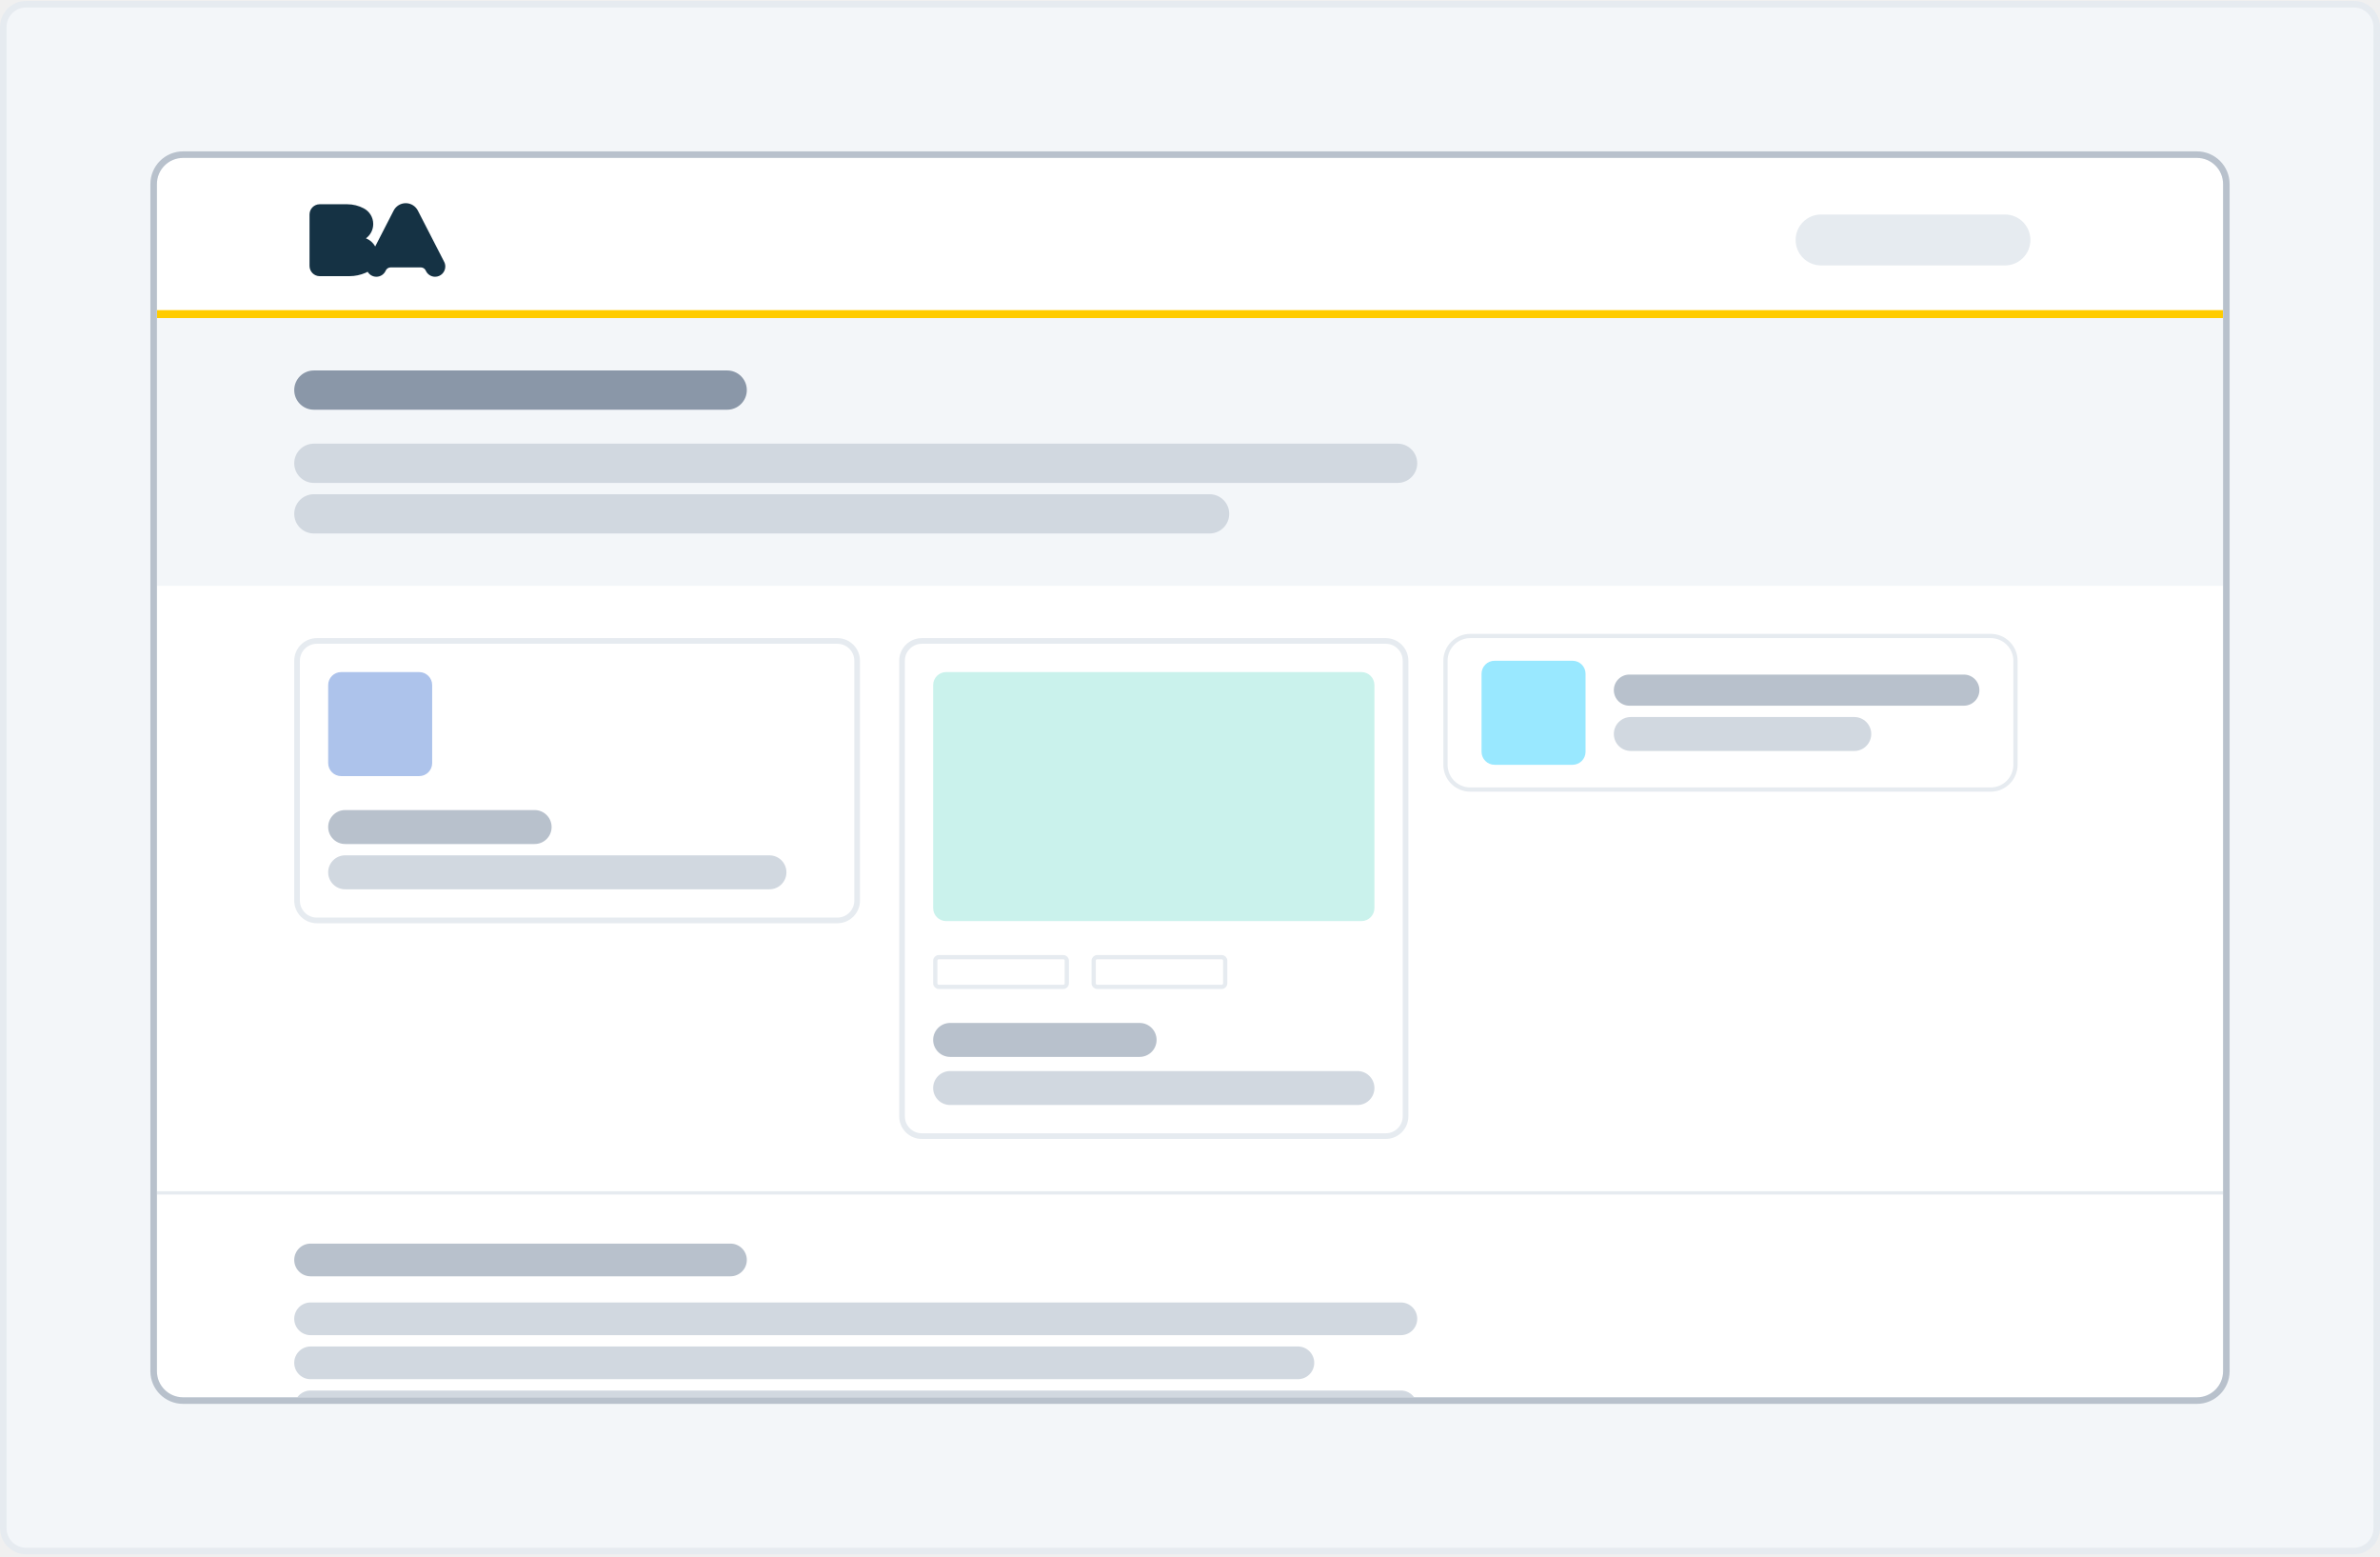
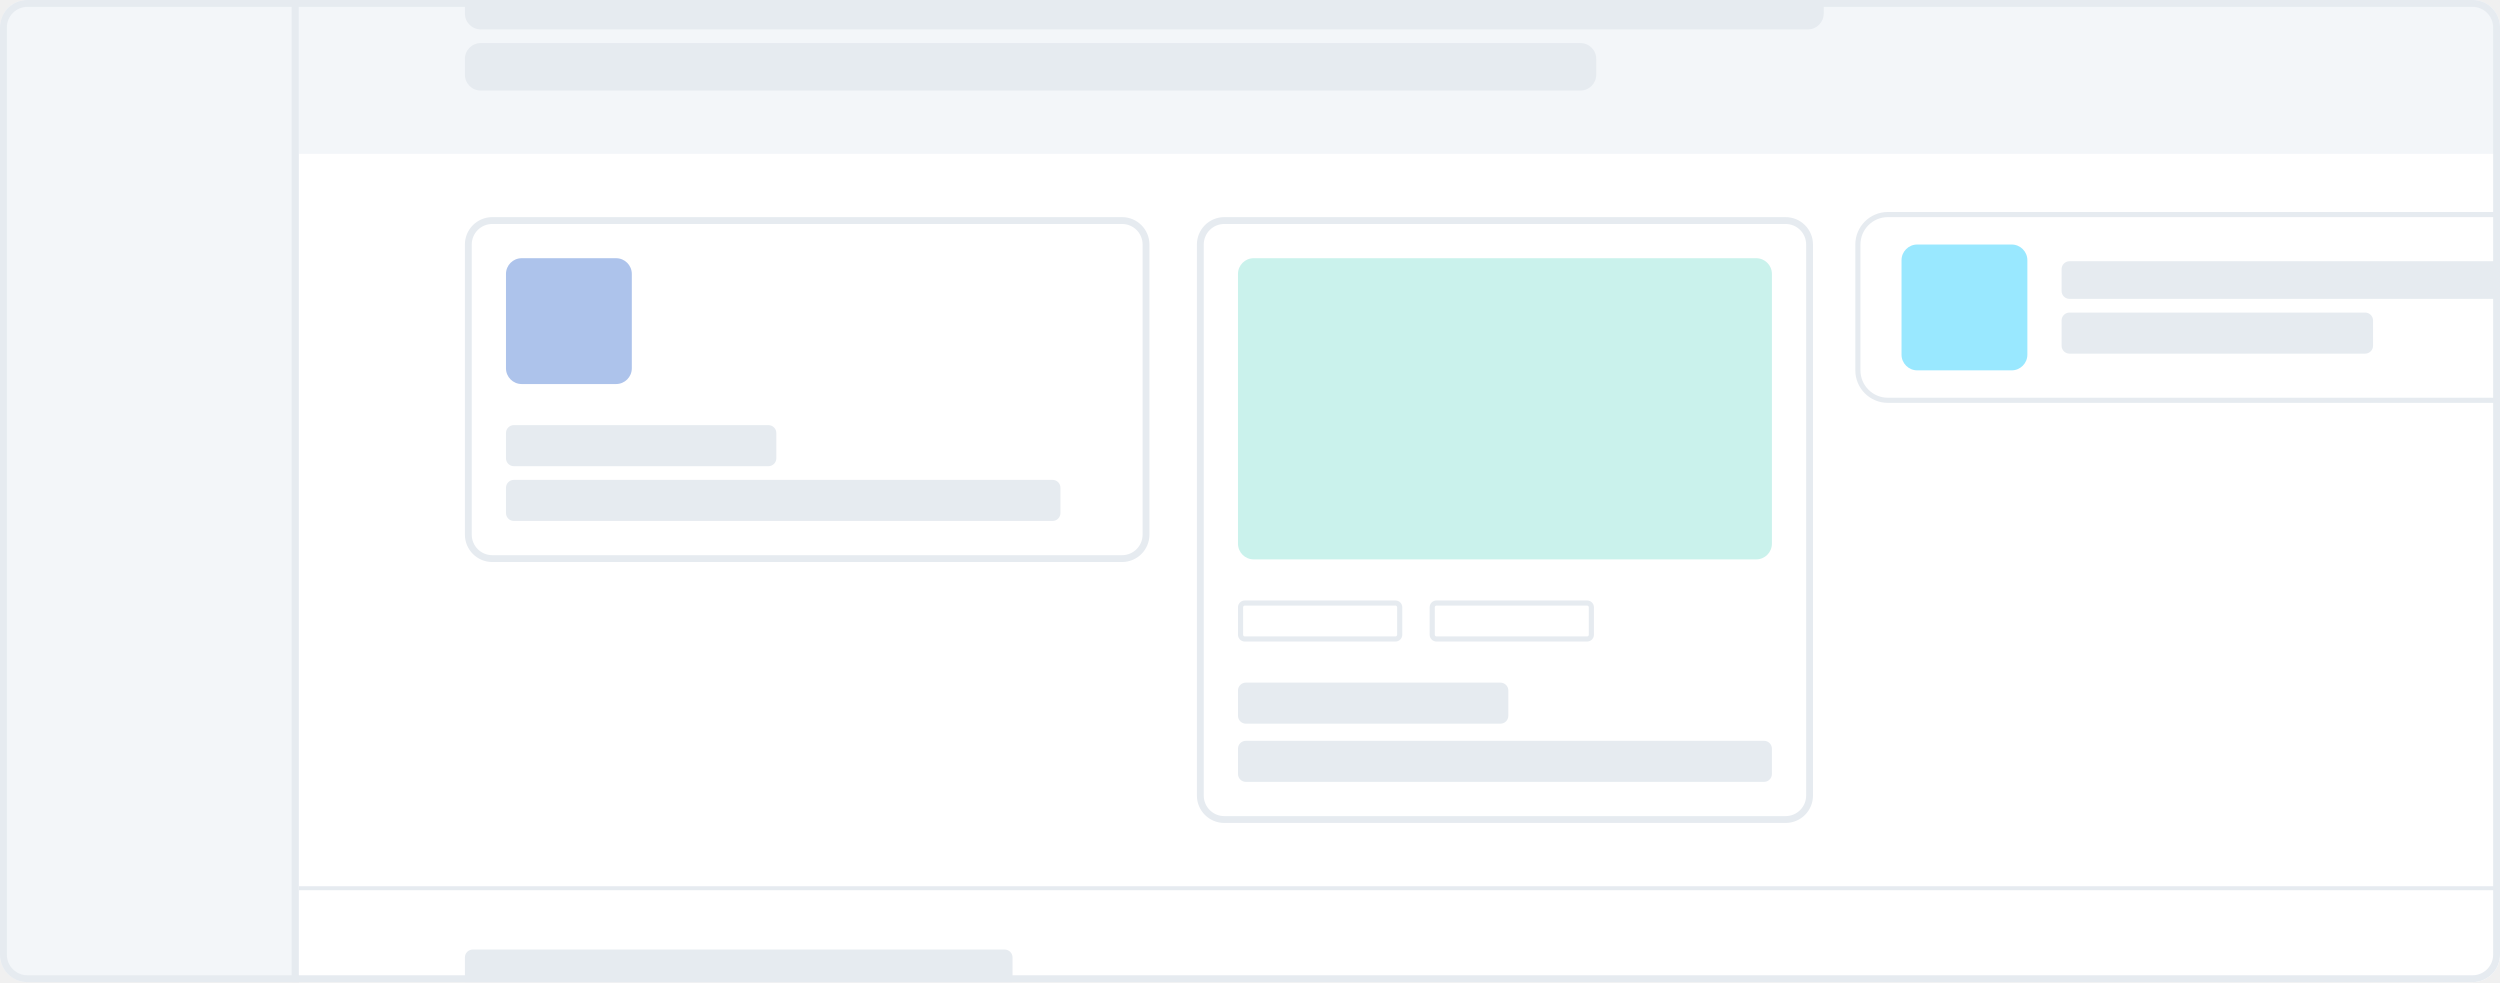
- <svg xmlns="http://www.w3.org/2000/svg" width="728" height="476" viewBox="0 0 728 476" fill="none">
-   <rect x="1" y="1.286" width="726" height="473" rx="7" fill="#F3F6F9" />
-   <rect x="1" y="1.286" width="726" height="473" rx="7" stroke="#E6EBF0" stroke-width="2" />
+ <svg xmlns="http://www.w3.org/2000/svg" width="728" height="286" viewBox="0 0 728 286" fill="none">
  <g clip-path="url(#clip0_1133_11359)">
-     <mask id="path-4-inside-1_1133_11359" fill="white">
-       <path d="M48 56.286C48 51.867 51.582 48.286 56 48.286H672C676.418 48.286 680 51.867 680 56.286V97.286H48V56.286Z" />
-     </mask>
-     <path d="M48 56.286C48 51.867 51.582 48.286 56 48.286H672C676.418 48.286 680 51.867 680 56.286V97.286H48V56.286Z" fill="white" />
-     <path d="M48 48.286H680H48ZM680 99.736H48V94.836H680V99.736ZM48 97.286V48.286V97.286ZM680 48.286V97.286V48.286Z" fill="#FFCC00" mask="url(#path-4-inside-1_1133_11359)" />
+     <rect width="728" height="286" rx="8" fill="#F3F6F9" />
    <g clip-path="url(#clip1_1133_11359)">
-       <path d="M135.807 79.948L127.841 64.448C127.154 63.072 125.747 62.13 124.112 62.13H124.109C122.476 62.13 121.067 63.072 120.38 64.448L114.772 75.358C114.146 74.236 113.148 73.355 111.943 72.879C113.288 71.9 114.164 70.304 114.164 68.504C114.164 66.416 112.987 64.61 111.266 63.714C109.75 62.911 108.019 62.457 106.184 62.457H97.797C96.073 62.457 94.679 63.861 94.679 65.594V81.312C94.679 83.044 96.073 84.448 97.797 84.448H106.868C108.616 84.448 110.28 84.083 111.79 83.433L112.365 83.153C112.396 83.138 112.428 83.122 112.459 83.106C113.004 84.016 113.991 84.628 115.127 84.628C116.389 84.628 117.476 83.875 117.966 82.787C118.21 82.212 118.761 81.805 119.411 81.773H128.808C129.46 81.805 130.009 82.212 130.253 82.787C130.741 83.875 131.83 84.628 133.092 84.628C134.815 84.628 136.209 83.221 136.209 81.494C136.209 80.931 136.065 80.403 135.805 79.95" fill="#153244" />
+       <rect width="728" height="94.276" transform="translate(87 -49.4773)" fill="#F3F6F9" />
+       <rect x="135.38" y="-5.264" width="395.684" height="13.823" rx="4.608" fill="#E6EBF0" />
+       <rect x="135.38" y="12.545" width="329.443" height="13.823" rx="4.608" fill="#E6EBF0" />
+       <rect width="728" height="213.274" transform="translate(87 44.7986)" fill="white" />
+       <rect x="136.376" y="64.226" width="197.343" height="98.438" rx="6.977" fill="white" />
+       <rect x="136.376" y="64.226" width="197.343" height="98.438" rx="6.977" stroke="#E6EBF0" stroke-width="1.993" />
+       <rect x="147.34" y="75.189" width="36.644" height="36.644" rx="4.58" fill="#ADC3EB" />
+       <rect x="147.34" y="123.794" width="78.727" height="11.96" rx="2.304" fill="#E6EBF0" />
+       <rect x="147.34" y="139.74" width="161.463" height="11.96" rx="2.304" fill="#E6EBF0" />
+       <rect x="349.536" y="64.226" width="177.41" height="174.42" rx="6.977" fill="white" />
+       <rect x="349.536" y="64.226" width="177.41" height="174.42" rx="6.977" stroke="#E6EBF0" stroke-width="1.993" />
+       <rect x="360.5" y="75.189" width="155.483" height="87.708" rx="4.58" fill="#CAF2EC" />
+       <rect x="361.247" y="175.605" width="46.346" height="10.465" rx="1.246" fill="white" stroke="#E6EBF0" stroke-width="1.495" />
+       <rect x="417.061" y="175.605" width="46.346" height="10.465" rx="1.246" fill="white" stroke="#E6EBF0" stroke-width="1.495" />
+       <rect x="360.5" y="198.778" width="78.727" height="11.96" rx="2.304" fill="#E6EBF0" />
+       <rect x="360.5" y="215.721" width="155.483" height="11.96" rx="2.304" fill="#E6EBF0" />
+       <rect x="541.018" y="62.481" width="200.832" height="54.086" rx="8.721" fill="white" />
+       <rect x="541.018" y="62.481" width="200.832" height="54.086" rx="8.721" stroke="#E6EBF0" stroke-width="1.495" />
+       <rect x="553.725" y="71.203" width="36.644" height="36.644" rx="4.58" fill="#99E8FF" />
+       <rect x="600.336" y="76.07" width="128.805" height="10.963" rx="2.304" fill="#E6EBF0" />
+       <rect x="600.336" y="91.02" width="90.698" height="11.96" rx="2.304" fill="#E6EBF0" />
+       <mask id="path-21-inside-1_1133_11359" fill="white">
+         <path d="M87 258.073H815V354.473C815 359.562 810.874 363.688 805.785 363.688H96.215C91.126 363.688 87 359.562 87 354.473V258.073Z" />
+       </mask>
+       <path d="M87 258.073H815V354.473C815 359.562 810.874 363.688 805.785 363.688H96.215C91.126 363.688 87 359.562 87 354.473V258.073Z" fill="white" />
+       <path d="M87 256.921H815V259.225H87V256.921ZM815 363.688H87H815ZM87 363.688V258.073V363.688ZM815 258.073V363.688V258.073Z" fill="#E6EBF0" mask="url(#path-21-inside-1_1133_11359)" />
+       <rect x="135.38" y="276.503" width="159.469" height="11.519" rx="2.304" fill="#E6EBF0" />
    </g>
-     <rect x="549.25" y="65.591" width="71.816" height="15.575" rx="7.787" fill="#E6EBF0" />
-     <rect width="632" height="81.844" transform="translate(48 97.2859)" fill="#F3F6F9" />
-     <rect x="90" y="113.286" width="138.44" height="12" rx="6" fill="#8A97A8" />
-     <rect x="90" y="135.669" width="343.505" height="12" rx="6" fill="#D1D8E0" />
-     <rect x="90" y="151.13" width="286" height="12" rx="6" fill="#D1D8E0" />
-     <rect width="632" height="185.15" transform="translate(48 179.13)" fill="white" />
-     <rect x="90.865" y="195.995" width="171.32" height="85.458" rx="6.057" fill="white" />
-     <rect x="90.865" y="195.995" width="171.32" height="85.458" rx="6.057" stroke="#E6EBF0" stroke-width="1.731" />
-     <rect x="100.383" y="205.513" width="31.812" height="31.812" rx="3.976" fill="#ADC3EB" />
-     <rect x="100.383" y="247.708" width="68.346" height="10.383" rx="5.192" fill="#B8C1CC" />
-     <rect x="100.383" y="261.552" width="140.171" height="10.383" rx="5.192" fill="#D1D8E0" />
-     <rect x="275.916" y="195.995" width="154.015" height="151.419" rx="6.057" fill="white" />
-     <rect x="275.916" y="195.995" width="154.015" height="151.419" rx="6.057" stroke="#E6EBF0" stroke-width="1.731" />
-     <rect x="285.434" y="205.513" width="134.979" height="76.142" rx="3.976" fill="#CAF2EC" />
-     <rect x="286.083" y="292.687" width="40.234" height="9.085" rx="1.082" fill="white" stroke="#E6EBF0" stroke-width="1.298" />
-     <rect x="334.537" y="292.688" width="40.234" height="9.085" rx="1.082" fill="white" stroke="#E6EBF0" stroke-width="1.298" />
-     <rect x="285.434" y="312.804" width="68.346" height="10.383" rx="5.192" fill="#B8C1CC" />
-     <rect x="285.434" y="327.514" width="134.979" height="10.383" rx="5.192" fill="#D1D8E0" />
-     <rect x="442.147" y="194.481" width="174.348" height="46.954" rx="7.571" fill="white" />
-     <rect x="442.147" y="194.481" width="174.348" height="46.954" rx="7.571" stroke="#E6EBF0" stroke-width="1.298" />
-     <rect x="453.179" y="202.052" width="31.812" height="31.812" rx="3.976" fill="#99E8FF" />
-     <rect x="493.643" y="206.277" width="111.82" height="9.518" rx="4.759" fill="#B8C1CC" />
-     <rect x="493.643" y="219.256" width="78.738" height="10.383" rx="5.192" fill="#D1D8E0" />
-     <mask id="path-25-inside-2_1133_11359" fill="white">
-       <path d="M48 364.28H680V447.968C680 452.386 676.418 455.968 672 455.968H56C51.582 455.968 48 452.386 48 447.968V364.28Z" />
-     </mask>
-     <path d="M48 364.28H680V447.968C680 452.386 676.418 455.968 672 455.968H56C51.582 455.968 48 452.386 48 447.968V364.28Z" fill="white" />
-     <path d="M48 363.28H680V365.28H48V363.28ZM680 455.968H48H680ZM48 455.968V364.28V455.968ZM680 364.28V455.968V364.28Z" fill="#E6EBF0" mask="url(#path-25-inside-2_1133_11359)" />
-     <rect x="90" y="380.28" width="138.44" height="10" rx="5" fill="#B8C1CC" />
-     <rect x="90" y="398.28" width="343.505" height="10" rx="5" fill="#D1D8E0" />
-     <rect x="90" y="411.741" width="312" height="10" rx="5" fill="#D1D8E0" />
-     <rect x="90" y="425.202" width="343.505" height="10" rx="5" fill="#D1D8E0" />
+     <rect x="85.963" y="-106.958" width="730.074" height="438.644" rx="10.252" stroke="#E6EBF0" stroke-width="2.074" />
  </g>
-   <rect x="47" y="47.286" width="634" height="381" rx="9" stroke="#B8C1CC" stroke-width="2" />
+   <rect x="1" y="1" width="726" height="284" rx="7" stroke="#E6EBF0" stroke-width="2" />
  <defs>
    <clipPath id="clip0_1133_11359">
-       <rect x="48" y="48.286" width="632" height="379" rx="8" fill="white" />
+       <rect width="728" height="286" rx="8" fill="white" />
    </clipPath>
    <clipPath id="clip1_1133_11359">
-       <rect width="41.532" height="22.497" fill="white" transform="translate(94.6787 62.1299)" />
+       <rect x="87" y="-105.921" width="728" height="436.57" rx="9.215" fill="white" />
    </clipPath>
  </defs>
</svg>
